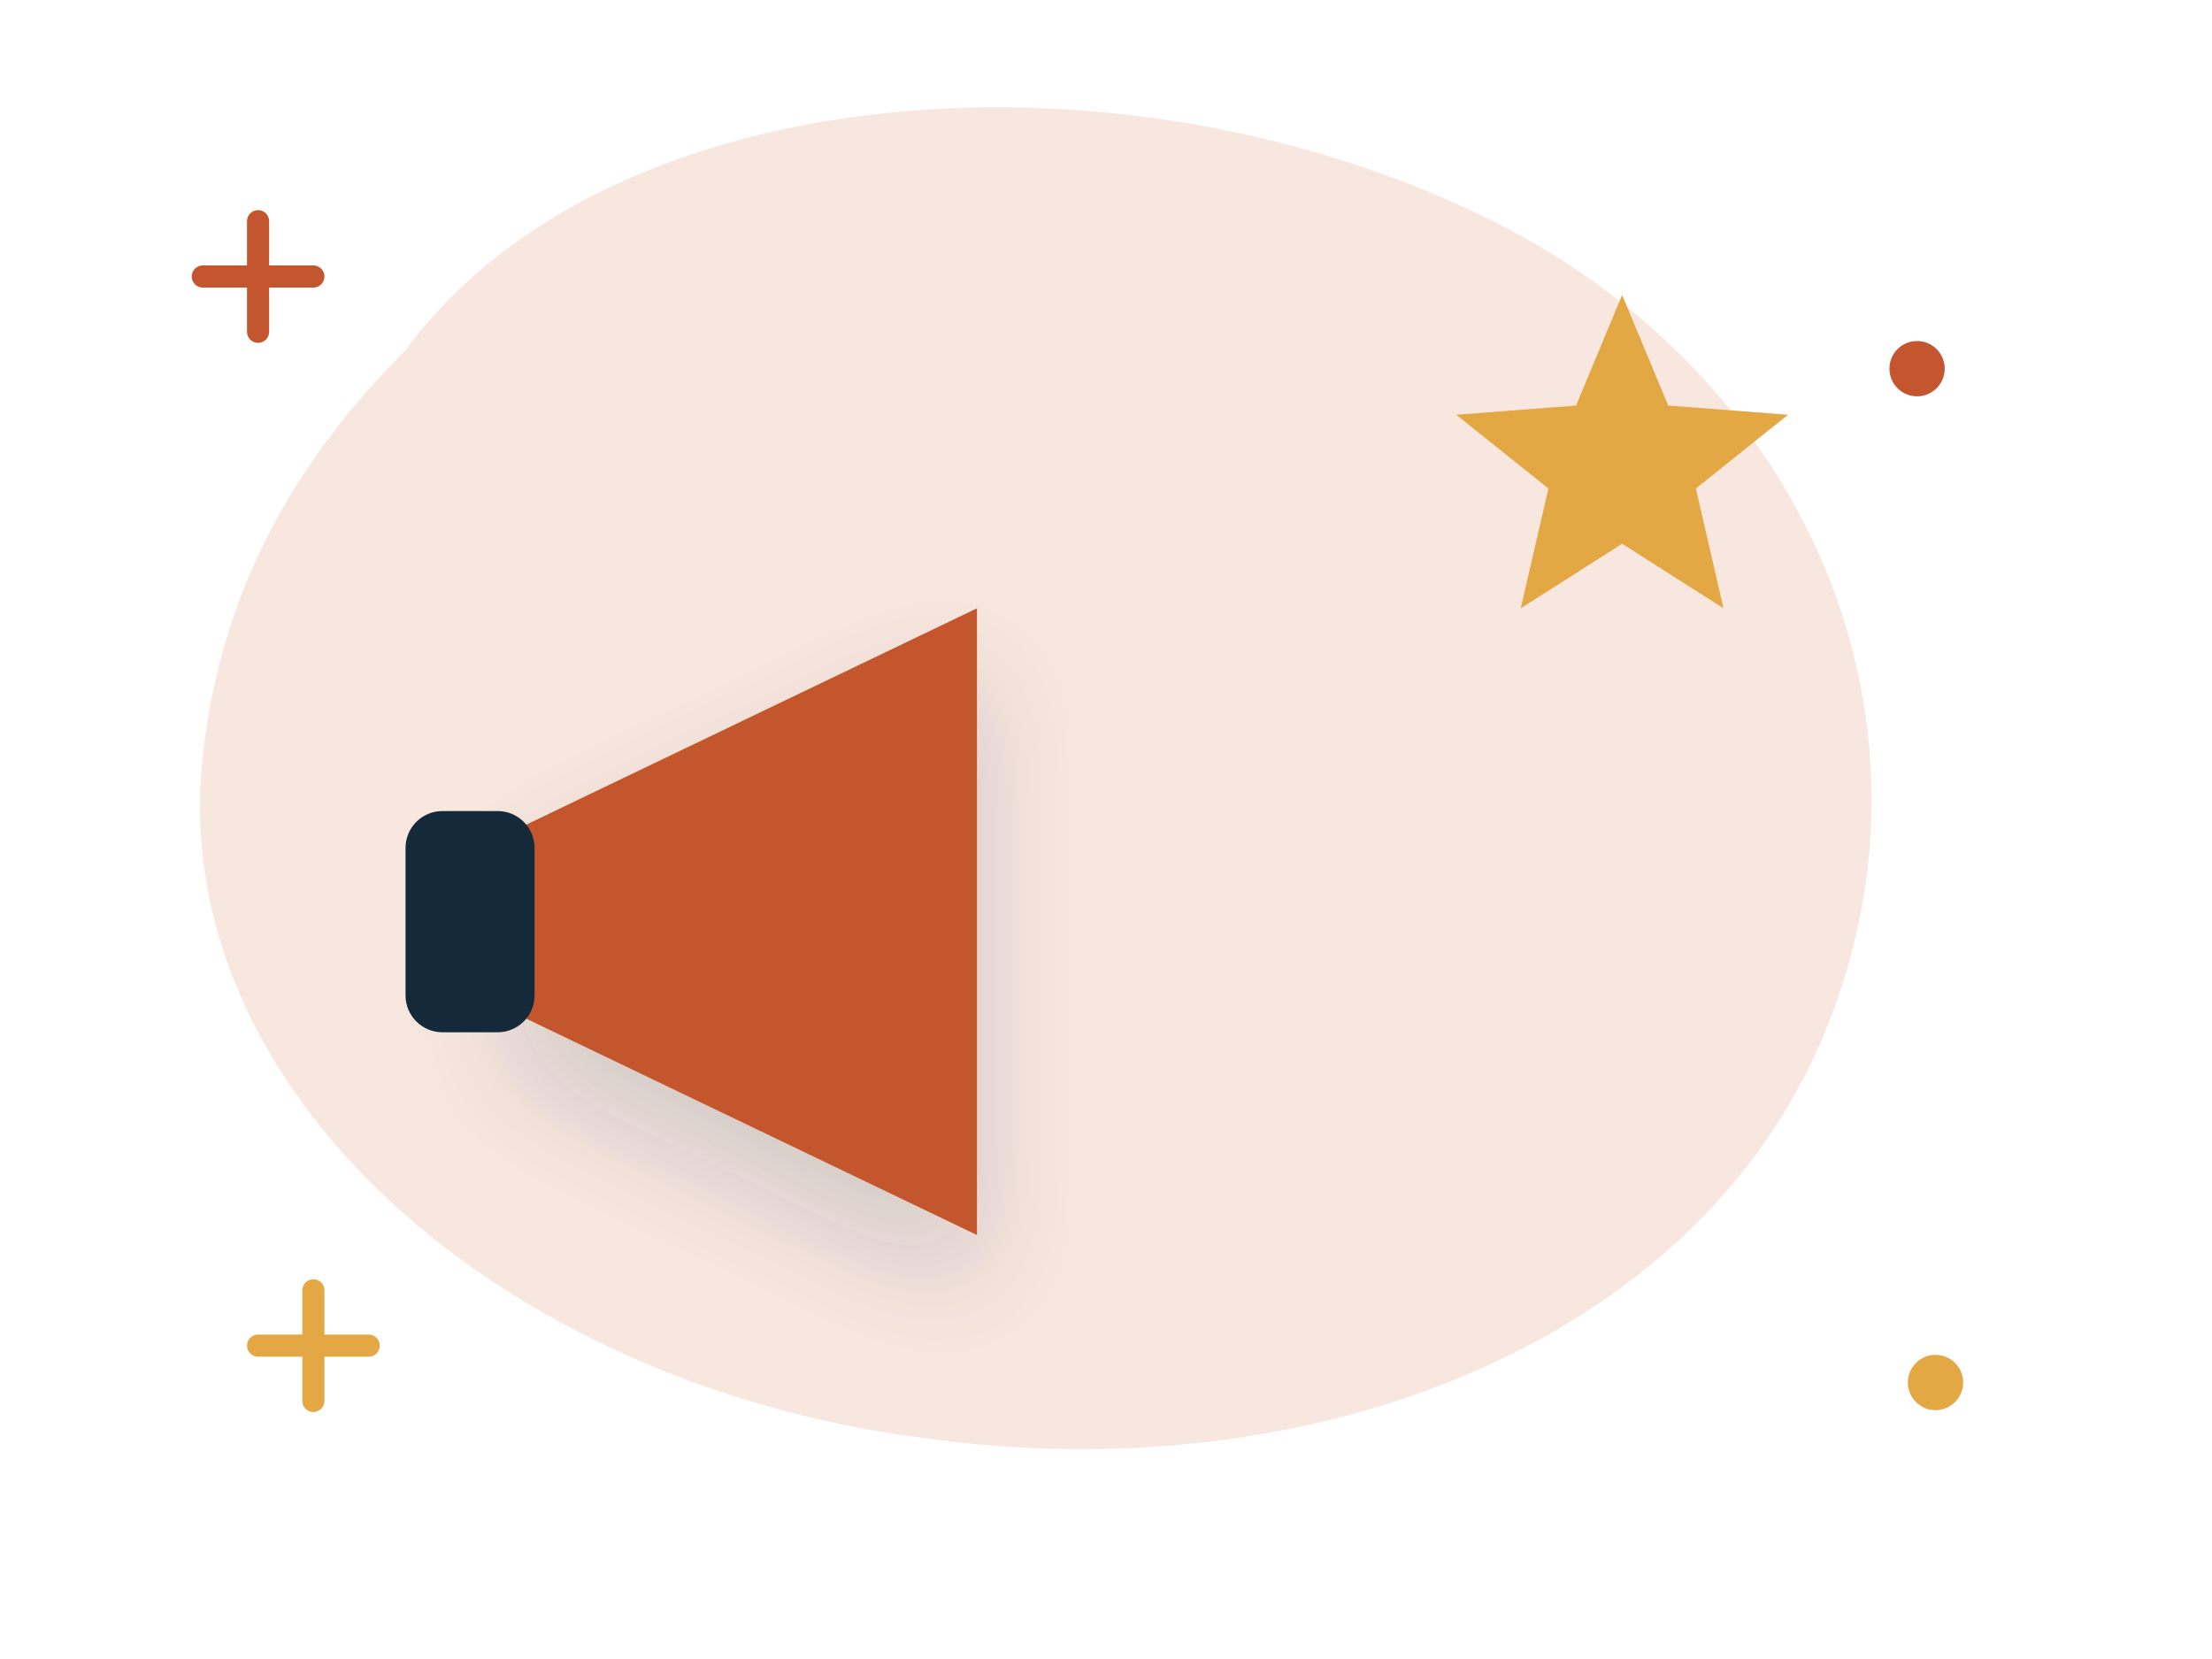
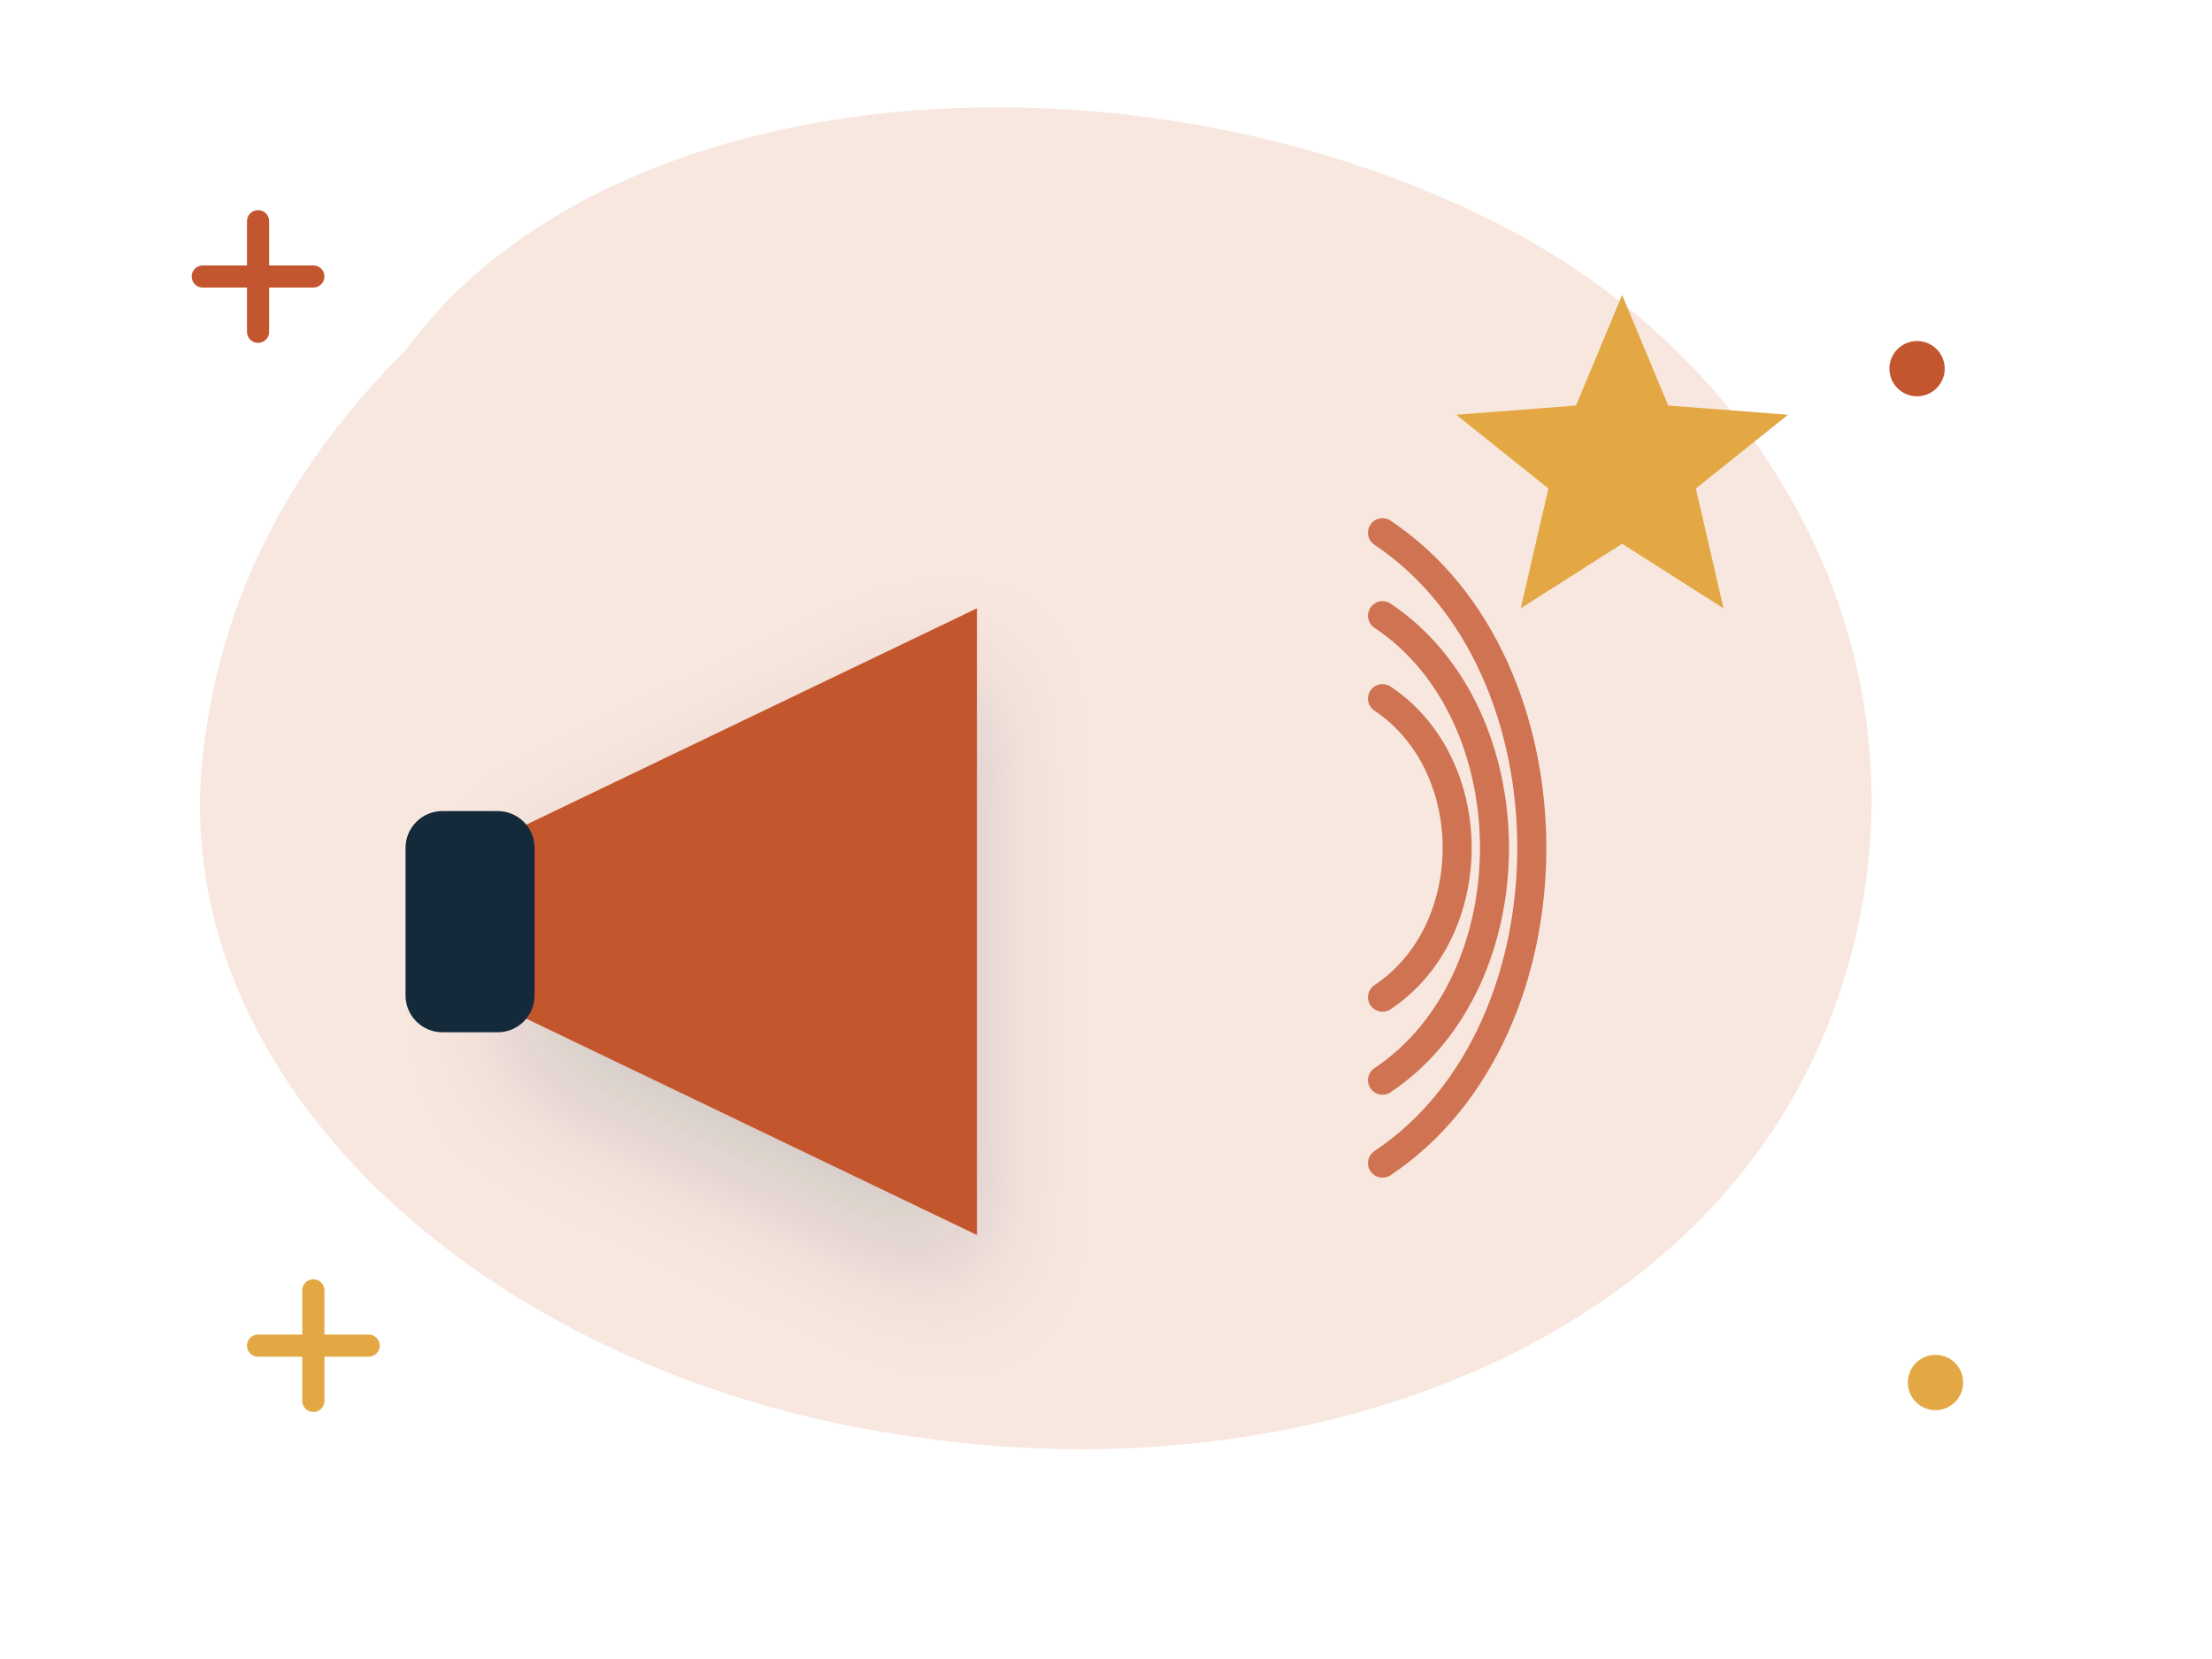
<svg xmlns="http://www.w3.org/2000/svg" viewBox="0 0 240 180" fill="none" role="img" aria-label="A star and a megaphone for a final message">
  <style>.fl{animation:fl 5s ease-in-out infinite;transform-box:fill-box;transform-origin:center}.f2{animation-delay:-1.7s}.f3{animation-delay:-3.3s}
.tw{animation:tw 2.8s ease-in-out infinite;transform-box:fill-box;transform-origin:center}.t2{animation-delay:-1.4s}.t3{animation-delay:-.7s}
.sp{animation:sp 9s linear infinite;transform-box:fill-box;transform-origin:center}.pu{animation:pu 2.2s ease-in-out infinite;transform-box:fill-box;transform-origin:center}
.dr{stroke-dasharray:6 8;animation:dr 1.6s linear infinite}.bl{animation:bl 1.8s steps(1) infinite}.b2{animation-delay:-.6s}.b3{animation-delay:-1.2s}
.sw{animation:sw 3s ease-in-out infinite;transform-box:fill-box;transform-origin:bottom center}
- .wv{animation:wv 2.7s ease-out infinite;opacity:0;transform-box:fill-box;transform-origin:left center}.w2{animation-delay:.9s}.w3{animation-delay:1.8s}
+ .wv{animation:wv 2.7s ease-out infinite;opacity:.8;transform-box:fill-box;transform-origin:left center}.w2{animation-delay:.9s}.w3{animation-delay:1.8s}
.ri{animation:ri 6s ease-in-out infinite;transform-box:fill-box;transform-origin:center}.r2{animation-delay:-2s}.r3{animation-delay:-4s}
.eq{animation:eq 1.2s ease-in-out infinite;transform-box:fill-box;transform-origin:bottom}.e2{animation-delay:-.3s}.e3{animation-delay:-.6s}.e4{animation-delay:-.9s}
.pb{animation:pb 8s linear infinite;transform-box:fill-box;transform-origin:left}
@keyframes fl{0%,100%{transform:translateY(0)}50%{transform:translateY(-6px)}}@keyframes tw{0%,100%{opacity:.3;transform:scale(.7)}50%{opacity:1;transform:scale(1.05)}}
@keyframes sp{to{transform:rotate(360deg)}}@keyframes pu{0%,100%{transform:scale(1)}15%{transform:scale(1.12)}30%{transform:scale(1)}}
@keyframes dr{to{stroke-dashoffset:-28}}@keyframes bl{0%,100%{opacity:1}50%{opacity:.25}}@keyframes sw{50%{transform:rotate(6deg)}}
@keyframes wv{0%{opacity:0;transform:scale(.6)}25%{opacity:.9}100%{opacity:0;transform:scale(1.4)}}
@keyframes ri{0%{opacity:0;transform:translateY(8px)}20%,70%{opacity:.85}100%{opacity:0;transform:translateY(-22px)}}
@keyframes eq{0%,100%{transform:scaleY(.35)}50%{transform:scaleY(1)}}@keyframes pb{from{transform:scaleX(.05)}to{transform:scaleX(1)}}
@media (prefers-reduced-motion:reduce){*{animation:none!important}}</style>
  <defs>
    <filter id="s" x="-30%" y="-30%" width="160%" height="170%">
      <feDropShadow dx="0" dy="6" stdDeviation="6" flood-color="#14293a" flood-opacity=".16" />
    </filter>
  </defs>
  <path transform="scale(1.0 1.0)" d="M44 38c22-30 78-34 118-14 34 17 50 54 36 88-14 34-56 50-98 44C54 150 18 118 22 82c2-18 10-32 22-44z" fill="#f8e7df" />
  <path class="tw" d="M22 30h12m-6-6v12" stroke="#c4562f" stroke-width="2.4" stroke-linecap="round" />
  <circle class="tw t2" cx="210" cy="150" r="3" fill="#e3a843" />
  <circle class="tw" cx="208" cy="40" r="3" fill="#c4562f" />
  <path class="tw t2" d="M28 146h12m-6-6v12" stroke="#e3a843" stroke-width="2.4" stroke-linecap="round" />
  <g transform="translate(96 100) scale(1)">
    <path d="M-40-10l50-24v68l-50-24z" fill="#c4562f" filter="url(#s)" />
    <rect x="-52" y="-12" width="14" height="24" rx="4" fill="#14293a" />
  </g>
  <g transform="translate(150 92) scale(0.9)">
    <path class="wv " d="M0-18c12 8 12 28 0 36" stroke="#c4562f" stroke-width="3.5" fill="none" stroke-linecap="round" />
    <path class="wv w2" d="M0-28c18 12 18 44 0 56" stroke="#c4562f" stroke-width="3.5" fill="none" stroke-linecap="round" />
    <path class="wv w3" d="M0-38c24 16 24 60 0 76" stroke="#c4562f" stroke-width="3.5" fill="none" stroke-linecap="round" />
  </g>
  <g class="sp">
    <g transform="translate(176 50) scale(1)">
      <path d="M0-18l5 12 13 1-10 8 3 13-11-7-11 7 3-13-10-8 13-1z" fill="#e3a843" />
    </g>
  </g>
</svg>
